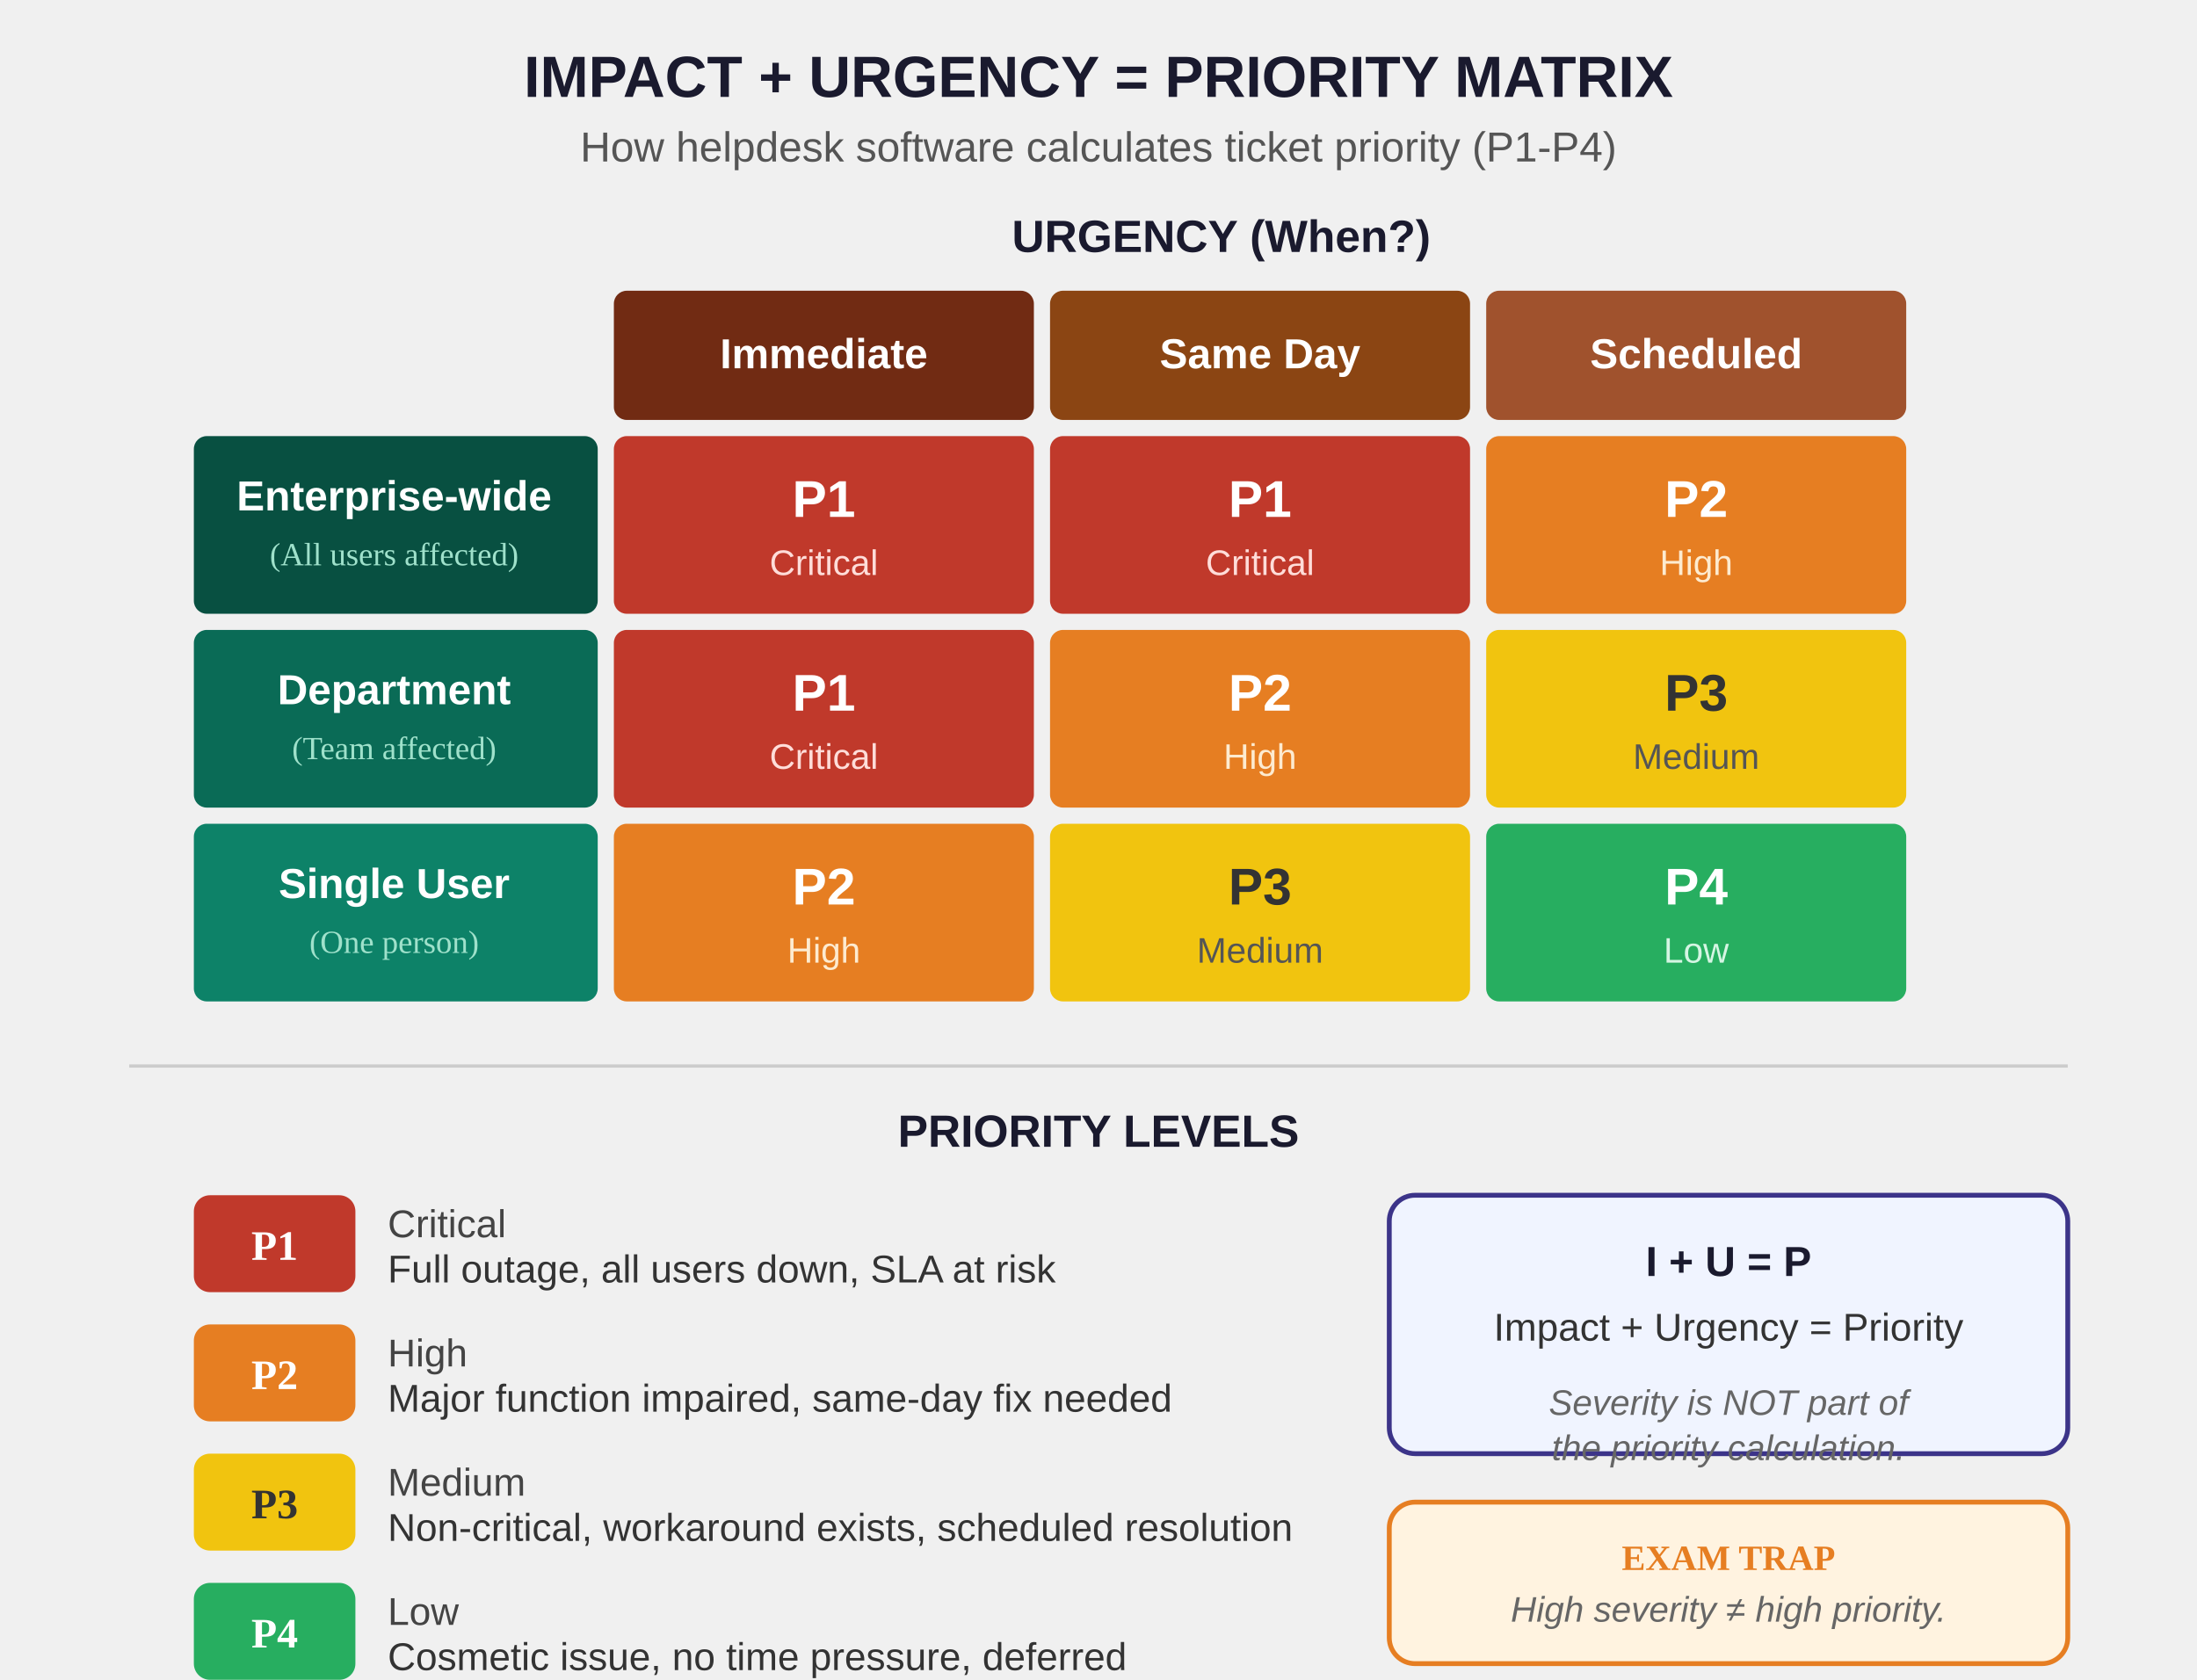
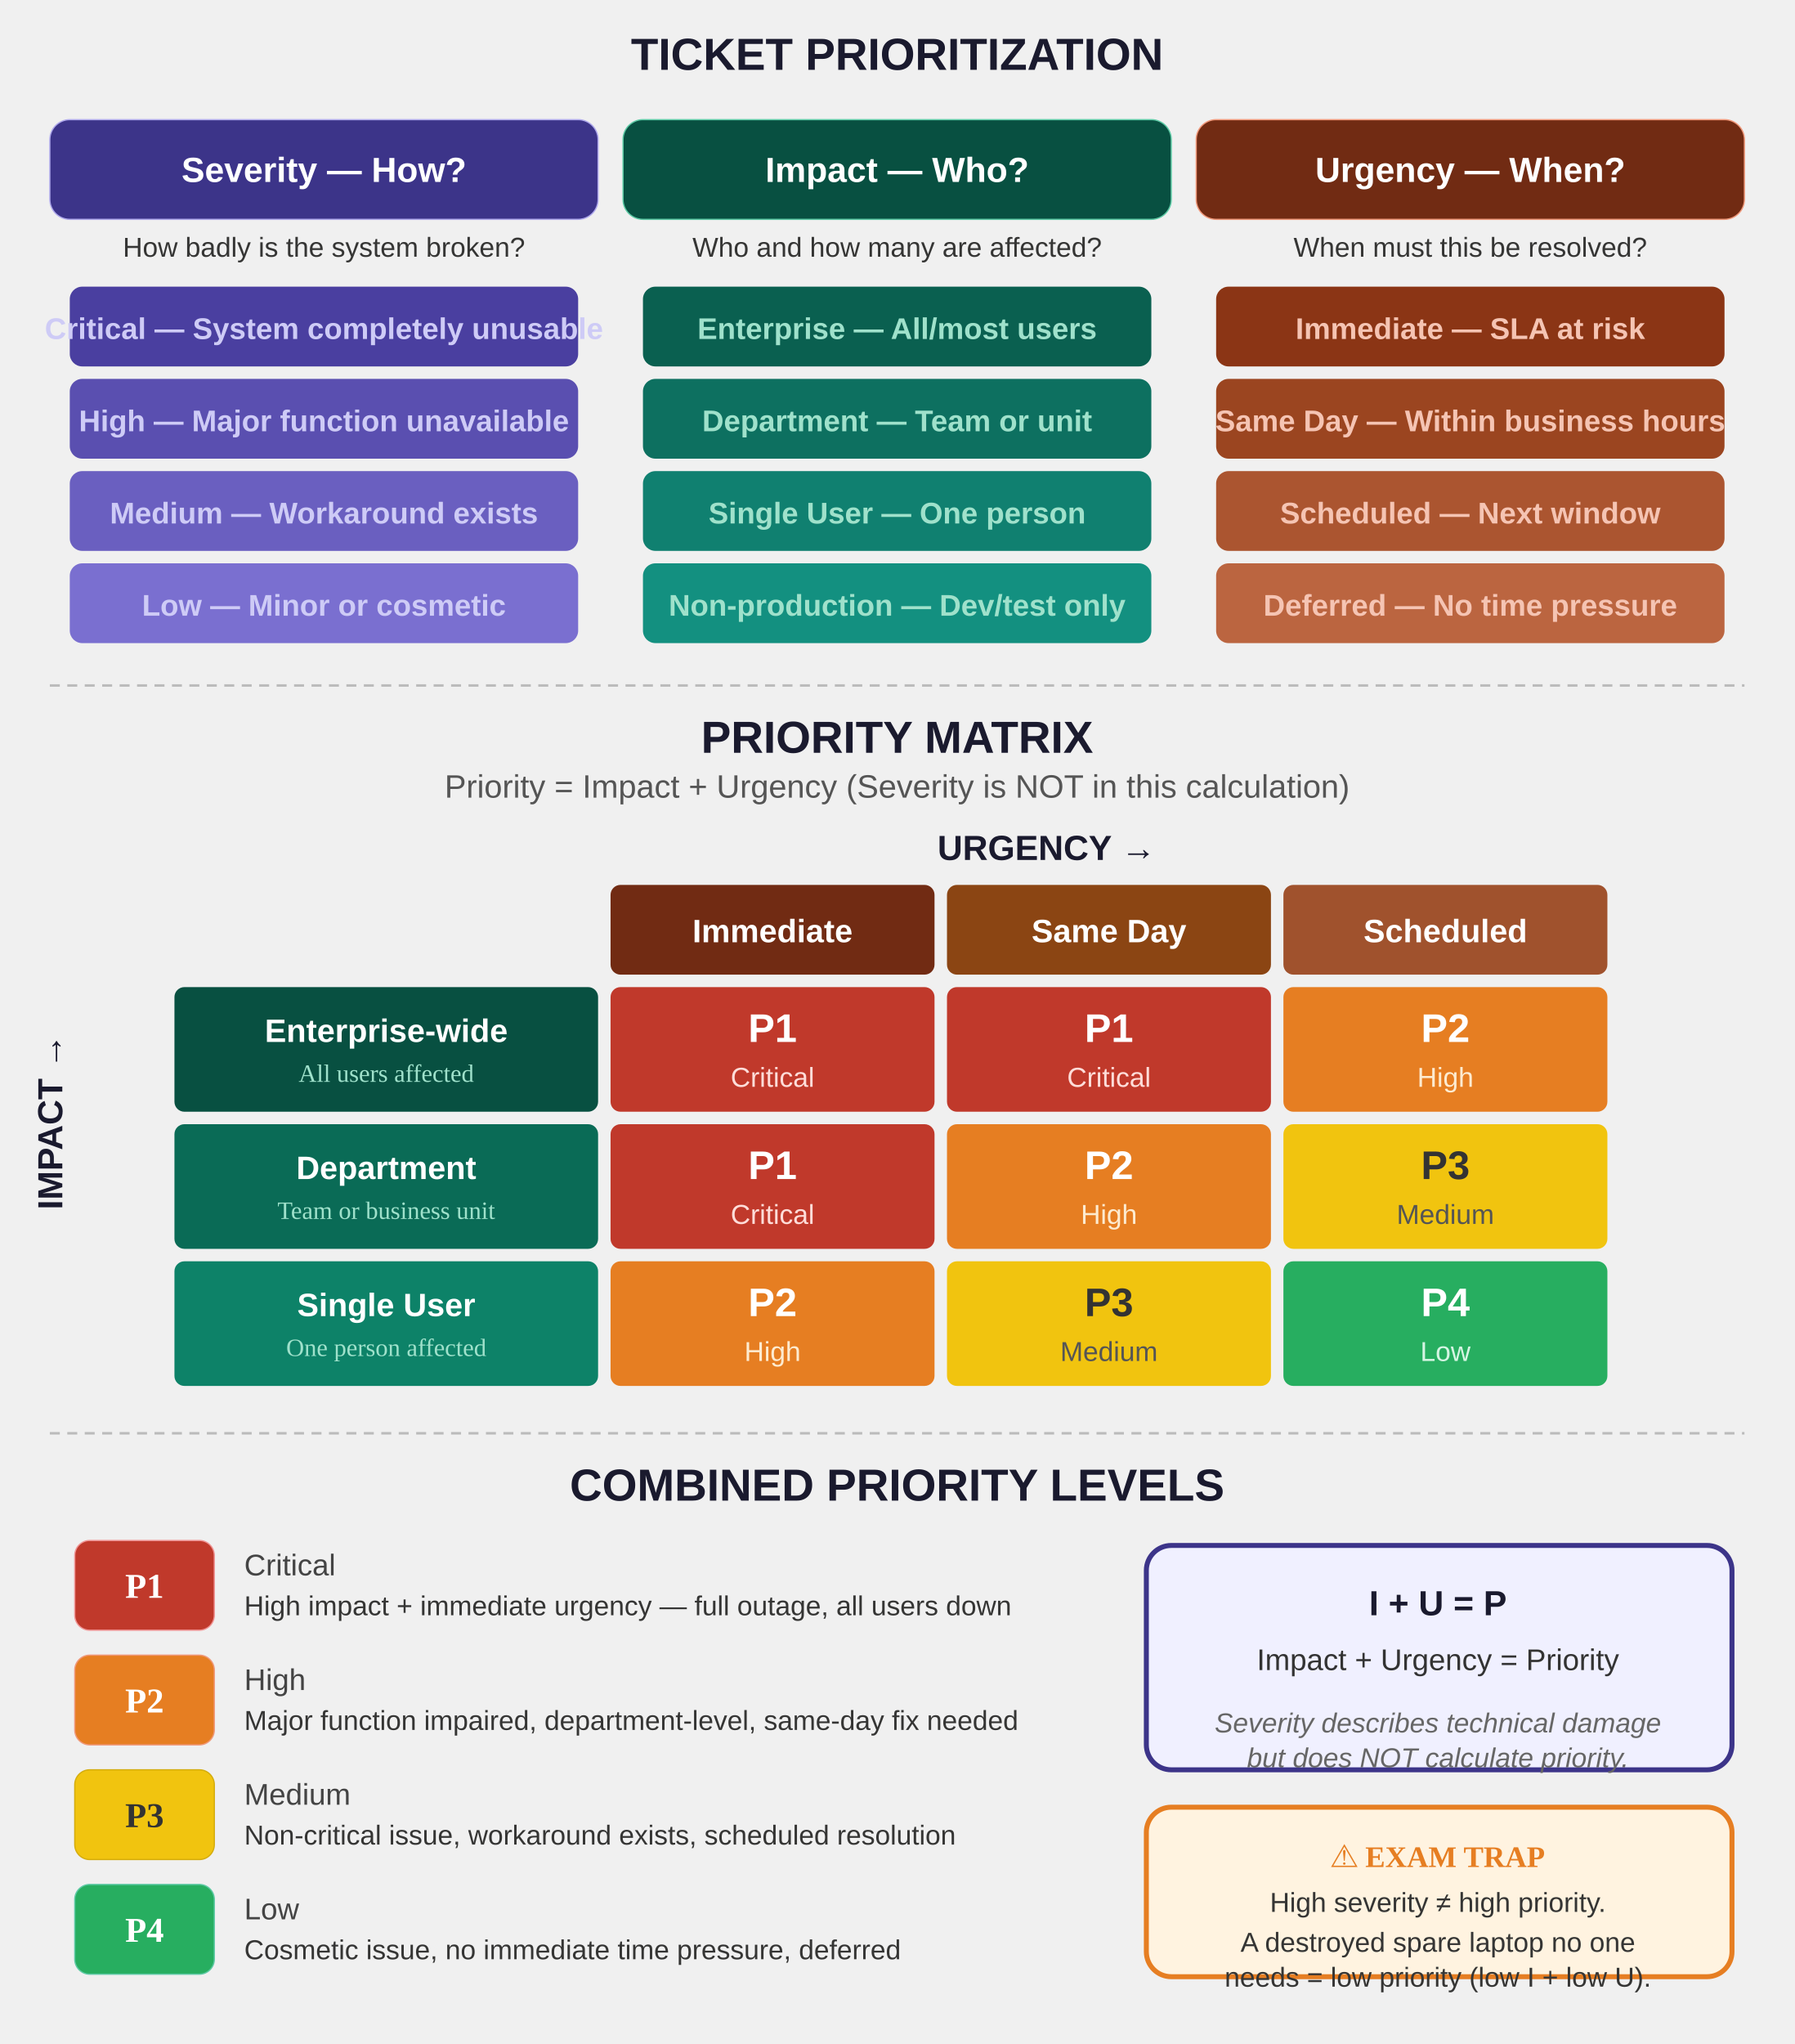
- <svg xmlns="http://www.w3.org/2000/svg" viewBox="0 0 680 520">
+ <svg xmlns="http://www.w3.org/2000/svg" viewBox="0 0 720 820">
  <defs>
    <style>
      .title { font: bold 18px Arial, sans-serif; fill: #1a1a2e; }
      .subtitle { font: 13px Arial, sans-serif; fill: #555; }
      .axis-label { font: bold 14px Arial, sans-serif; fill: #1a1a2e; }
      .axis-sub { font: 12px Arial, sans-serif; fill: #444; }
      .header-text { font: bold 13px Arial, sans-serif; fill: #fff; }
      .cell-priority { font: bold 16px Arial, sans-serif; }
      .cell-label { font: 11px Arial, sans-serif; }
-       .formula-box { font: bold 13px Arial, sans-serif; fill: #1a1a2e; }
+       .formula-box { font: bold 14px Arial, sans-serif; fill: #1a1a2e; }
      .formula-text { font: 12px Arial, sans-serif; fill: #333; }
      .note-text { font: italic 11px Arial, sans-serif; fill: #666; }
+       .col-head { font: bold 14px Arial, sans-serif; fill: #fff; }
+       .col-level { font: bold 12px Arial, sans-serif; }
+       .col-desc { font: 11px Arial, sans-serif; fill: #353534; }
    </style>
  </defs>
-   <text x="340" y="30" text-anchor="middle" class="title">IMPACT + URGENCY = PRIORITY MATRIX</text>
-   <text x="340" y="50" text-anchor="middle" class="subtitle">How helpdesk software calculates ticket priority (P1-P4)</text>
-   <text x="378" y="78" text-anchor="middle" class="axis-label">URGENCY (When?)</text>
-   <rect x="190" y="90" width="130" height="40" rx="4" fill="#712B13" />
-   <text x="255" y="114" text-anchor="middle" class="header-text">Immediate</text>
-   <rect x="325" y="90" width="130" height="40" rx="4" fill="#8B4513" />
-   <text x="390" y="114" text-anchor="middle" class="header-text">Same Day</text>
-   <rect x="460" y="90" width="130" height="40" rx="4" fill="#A0522D" />
-   <text x="525" y="114" text-anchor="middle" class="header-text">Scheduled</text>
-   <text x="95" y="170" text-anchor="middle" class="axis-label" transform="rotate(-90, 30, 240)">IMPACT (Who?)</text>
-   <rect x="60" y="135" width="125" height="55" rx="4" fill="#085041" />
-   <text x="122" y="158" text-anchor="middle" class="header-text">Enterprise-wide</text>
-   <text x="122" y="175" text-anchor="middle" font-size="10" fill="#9FE1CB">(All users affected)</text>
-   <rect x="60" y="195" width="125" height="55" rx="4" fill="#0A6B56" />
-   <text x="122" y="218" text-anchor="middle" class="header-text">Department</text>
-   <text x="122" y="235" text-anchor="middle" font-size="10" fill="#9FE1CB">(Team affected)</text>
-   <rect x="60" y="255" width="125" height="55" rx="4" fill="#0D8268" />
-   <text x="122" y="278" text-anchor="middle" class="header-text">Single User</text>
-   <text x="122" y="295" text-anchor="middle" font-size="10" fill="#9FE1CB">(One person)</text>
-   <rect x="190" y="135" width="130" height="55" rx="4" fill="#C0392B" />
-   <text x="255" y="160" text-anchor="middle" class="cell-priority" fill="#fff">P1</text>
-   <text x="255" y="178" text-anchor="middle" class="cell-label" fill="#FFDDD9">Critical</text>
-   <rect x="325" y="135" width="130" height="55" rx="4" fill="#C0392B" />
-   <text x="390" y="160" text-anchor="middle" class="cell-priority" fill="#fff">P1</text>
-   <text x="390" y="178" text-anchor="middle" class="cell-label" fill="#FFDDD9">Critical</text>
-   <rect x="460" y="135" width="130" height="55" rx="4" fill="#E67E22" />
-   <text x="525" y="160" text-anchor="middle" class="cell-priority" fill="#fff">P2</text>
-   <text x="525" y="178" text-anchor="middle" class="cell-label" fill="#FDEBD0">High</text>
-   <rect x="190" y="195" width="130" height="55" rx="4" fill="#C0392B" />
-   <text x="255" y="220" text-anchor="middle" class="cell-priority" fill="#fff">P1</text>
-   <text x="255" y="238" text-anchor="middle" class="cell-label" fill="#FFDDD9">Critical</text>
-   <rect x="325" y="195" width="130" height="55" rx="4" fill="#E67E22" />
-   <text x="390" y="220" text-anchor="middle" class="cell-priority" fill="#fff">P2</text>
-   <text x="390" y="238" text-anchor="middle" class="cell-label" fill="#FDEBD0">High</text>
-   <rect x="460" y="195" width="130" height="55" rx="4" fill="#F1C40F" />
-   <text x="525" y="220" text-anchor="middle" class="cell-priority" fill="#333">P3</text>
-   <text x="525" y="238" text-anchor="middle" class="cell-label" fill="#555">Medium</text>
-   <rect x="190" y="255" width="130" height="55" rx="4" fill="#E67E22" />
-   <text x="255" y="280" text-anchor="middle" class="cell-priority" fill="#fff">P2</text>
-   <text x="255" y="298" text-anchor="middle" class="cell-label" fill="#FDEBD0">High</text>
-   <rect x="325" y="255" width="130" height="55" rx="4" fill="#F1C40F" />
-   <text x="390" y="280" text-anchor="middle" class="cell-priority" fill="#333">P3</text>
-   <text x="390" y="298" text-anchor="middle" class="cell-label" fill="#555">Medium</text>
-   <rect x="460" y="255" width="130" height="55" rx="4" fill="#27AE60" />
-   <text x="525" y="280" text-anchor="middle" class="cell-priority" fill="#fff">P4</text>
-   <text x="525" y="298" text-anchor="middle" class="cell-label" fill="#D5F5E3">Low</text>
-   <line x1="40" y1="330" x2="640" y2="330" stroke="#ccc" stroke-width="1" />
-   <text x="340" y="355" text-anchor="middle" class="axis-label">PRIORITY LEVELS</text>
-   <rect x="60" y="370" width="50" height="30" rx="5" fill="#C0392B" />
-   <text x="85" y="390" text-anchor="middle" font-size="13" font-weight="bold" fill="#fff">P1</text>
-   <text x="120" y="383" class="axis-sub" font-weight="bold" fill="#C0392B">Critical</text>
-   <text x="120" y="397" class="formula-text">Full outage, all users down, SLA at risk</text>
-   <rect x="60" y="410" width="50" height="30" rx="5" fill="#E67E22" />
-   <text x="85" y="430" text-anchor="middle" font-size="13" font-weight="bold" fill="#fff">P2</text>
-   <text x="120" y="423" class="axis-sub" font-weight="bold" fill="#E67E22">High</text>
-   <text x="120" y="437" class="formula-text">Major function impaired, same-day fix needed</text>
-   <rect x="60" y="450" width="50" height="30" rx="5" fill="#F1C40F" />
-   <text x="85" y="470" text-anchor="middle" font-size="13" font-weight="bold" fill="#333">P3</text>
-   <text x="120" y="463" class="axis-sub" font-weight="bold" fill="#B7950B">Medium</text>
-   <text x="120" y="477" class="formula-text">Non-critical, workaround exists, scheduled resolution</text>
-   <rect x="60" y="490" width="50" height="30" rx="5" fill="#27AE60" />
-   <text x="85" y="510" text-anchor="middle" font-size="13" font-weight="bold" fill="#fff">P4</text>
-   <text x="120" y="503" class="axis-sub" font-weight="bold" fill="#27AE60">Low</text>
-   <text x="120" y="517" class="formula-text">Cosmetic issue, no time pressure, deferred</text>
-   <rect x="430" y="370" width="210" height="80" rx="8" fill="#f0f4ff" stroke="#3C3489" stroke-width="1.5" />
-   <text x="535" y="395" text-anchor="middle" class="formula-box">I + U = P</text>
-   <text x="535" y="415" text-anchor="middle" class="formula-text">Impact + Urgency = Priority</text>
-   <text x="535" y="438" text-anchor="middle" class="note-text">Severity is NOT part of</text>
-   <text x="535" y="452" text-anchor="middle" class="note-text">the priority calculation.</text>
-   <rect x="430" y="465" width="210" height="50" rx="8" fill="#FFF3E0" stroke="#E67E22" stroke-width="1.5" />
-   <text x="535" y="486" text-anchor="middle" font-size="11" font-weight="bold" fill="#E67E22">EXAM TRAP</text>
-   <text x="535" y="502" text-anchor="middle" class="note-text">High severity ≠ high priority.</text>
+   <text x="360" y="28" text-anchor="middle" class="title">TICKET PRIORITIZATION</text>
+   <rect x="20" y="48" width="220" height="40" rx="8" fill="#3C3489" stroke="#AFA9EC" stroke-width="0.5" />
+   <text x="130" y="73" text-anchor="middle" class="col-head">Severity — How?</text>
+   <text x="130" y="103" text-anchor="middle" class="col-desc">How badly is the system broken?</text>
+   <rect x="28" y="115" width="204" height="32" rx="5" fill="#4A3FA0" />
+   <text x="130" y="136" text-anchor="middle" class="col-level" fill="#CECBF6">Critical — System completely unusable</text>
+   <rect x="28" y="152" width="204" height="32" rx="5" fill="#5A4FB0" />
+   <text x="130" y="173" text-anchor="middle" class="col-level" fill="#CECBF6">High — Major function unavailable</text>
+   <rect x="28" y="189" width="204" height="32" rx="5" fill="#6A5FC0" />
+   <text x="130" y="210" text-anchor="middle" class="col-level" fill="#CECBF6">Medium — Workaround exists</text>
+   <rect x="28" y="226" width="204" height="32" rx="5" fill="#7A6FD0" />
+   <text x="130" y="247" text-anchor="middle" class="col-level" fill="#CECBF6">Low — Minor or cosmetic</text>
+   <rect x="250" y="48" width="220" height="40" rx="8" fill="#085041" stroke="#5DCAA5" stroke-width="0.5" />
+   <text x="360" y="73" text-anchor="middle" class="col-head">Impact — Who?</text>
+   <text x="360" y="103" text-anchor="middle" class="col-desc">Who and how many are affected?</text>
+   <rect x="258" y="115" width="204" height="32" rx="5" fill="#0A6050" />
+   <text x="360" y="136" text-anchor="middle" class="col-level" fill="#9FE1CB">Enterprise — All/most users</text>
+   <rect x="258" y="152" width="204" height="32" rx="5" fill="#0D7060" />
+   <text x="360" y="173" text-anchor="middle" class="col-level" fill="#9FE1CB">Department — Team or unit</text>
+   <rect x="258" y="189" width="204" height="32" rx="5" fill="#108070" />
+   <text x="360" y="210" text-anchor="middle" class="col-level" fill="#9FE1CB">Single User — One person</text>
+   <rect x="258" y="226" width="204" height="32" rx="5" fill="#139080" />
+   <text x="360" y="247" text-anchor="middle" class="col-level" fill="#9FE1CB">Non-production — Dev/test only</text>
+   <rect x="480" y="48" width="220" height="40" rx="8" fill="#712B13" stroke="#F0997B" stroke-width="0.5" />
+   <text x="590" y="73" text-anchor="middle" class="col-head">Urgency — When?</text>
+   <text x="590" y="103" text-anchor="middle" class="col-desc">When must this be resolved?</text>
+   <rect x="488" y="115" width="204" height="32" rx="5" fill="#8B3515" />
+   <text x="590" y="136" text-anchor="middle" class="col-level" fill="#F5C4B3">Immediate — SLA at risk</text>
+   <rect x="488" y="152" width="204" height="32" rx="5" fill="#9B4520" />
+   <text x="590" y="173" text-anchor="middle" class="col-level" fill="#F5C4B3">Same Day — Within business hours</text>
+   <rect x="488" y="189" width="204" height="32" rx="5" fill="#AB5530" />
+   <text x="590" y="210" text-anchor="middle" class="col-level" fill="#F5C4B3">Scheduled — Next window</text>
+   <rect x="488" y="226" width="204" height="32" rx="5" fill="#BB6540" />
+   <text x="590" y="247" text-anchor="middle" class="col-level" fill="#F5C4B3">Deferred — No time pressure</text>
+   <line x1="20" y1="275" x2="700" y2="275" stroke="#bbb" stroke-width="1" stroke-dasharray="4,3" />
+   <text x="360" y="302" text-anchor="middle" class="title">PRIORITY MATRIX</text>
+   <text x="360" y="320" text-anchor="middle" class="subtitle">Priority = Impact + Urgency (Severity is NOT in this calculation)</text>
+   <text x="420" y="345" text-anchor="middle" class="axis-label">URGENCY →</text>
+   <rect x="245" y="355" width="130" height="36" rx="4" fill="#712B13" />
+   <text x="310" y="378" text-anchor="middle" class="header-text">Immediate</text>
+   <rect x="380" y="355" width="130" height="36" rx="4" fill="#8B4513" />
+   <text x="445" y="378" text-anchor="middle" class="header-text">Same Day</text>
+   <rect x="515" y="355" width="130" height="36" rx="4" fill="#A0522D" />
+   <text x="580" y="378" text-anchor="middle" class="header-text">Scheduled</text>
+   <text x="45" y="430" text-anchor="middle" class="axis-label" transform="rotate(-90, 45, 450)">IMPACT →</text>
+   <rect x="70" y="396" width="170" height="50" rx="4" fill="#085041" />
+   <text x="155" y="418" text-anchor="middle" class="header-text">Enterprise-wide</text>
+   <text x="155" y="434" text-anchor="middle" font-size="10" fill="#9FE1CB">All users affected</text>
+   <rect x="70" y="451" width="170" height="50" rx="4" fill="#0A6B56" />
+   <text x="155" y="473" text-anchor="middle" class="header-text">Department</text>
+   <text x="155" y="489" text-anchor="middle" font-size="10" fill="#9FE1CB">Team or business unit</text>
+   <rect x="70" y="506" width="170" height="50" rx="4" fill="#0D8268" />
+   <text x="155" y="528" text-anchor="middle" class="header-text">Single User</text>
+   <text x="155" y="544" text-anchor="middle" font-size="10" fill="#9FE1CB">One person affected</text>
+   <rect x="245" y="396" width="130" height="50" rx="4" fill="#C0392B" />
+   <text x="310" y="418" text-anchor="middle" class="cell-priority" fill="#fff">P1</text>
+   <text x="310" y="436" text-anchor="middle" class="cell-label" fill="#FFDDD9">Critical</text>
+   <rect x="380" y="396" width="130" height="50" rx="4" fill="#C0392B" />
+   <text x="445" y="418" text-anchor="middle" class="cell-priority" fill="#fff">P1</text>
+   <text x="445" y="436" text-anchor="middle" class="cell-label" fill="#FFDDD9">Critical</text>
+   <rect x="515" y="396" width="130" height="50" rx="4" fill="#E67E22" />
+   <text x="580" y="418" text-anchor="middle" class="cell-priority" fill="#fff">P2</text>
+   <text x="580" y="436" text-anchor="middle" class="cell-label" fill="#FDEBD0">High</text>
+   <rect x="245" y="451" width="130" height="50" rx="4" fill="#C0392B" />
+   <text x="310" y="473" text-anchor="middle" class="cell-priority" fill="#fff">P1</text>
+   <text x="310" y="491" text-anchor="middle" class="cell-label" fill="#FFDDD9">Critical</text>
+   <rect x="380" y="451" width="130" height="50" rx="4" fill="#E67E22" />
+   <text x="445" y="473" text-anchor="middle" class="cell-priority" fill="#fff">P2</text>
+   <text x="445" y="491" text-anchor="middle" class="cell-label" fill="#FDEBD0">High</text>
+   <rect x="515" y="451" width="130" height="50" rx="4" fill="#F1C40F" />
+   <text x="580" y="473" text-anchor="middle" class="cell-priority" fill="#333">P3</text>
+   <text x="580" y="491" text-anchor="middle" class="cell-label" fill="#555">Medium</text>
+   <rect x="245" y="506" width="130" height="50" rx="4" fill="#E67E22" />
+   <text x="310" y="528" text-anchor="middle" class="cell-priority" fill="#fff">P2</text>
+   <text x="310" y="546" text-anchor="middle" class="cell-label" fill="#FDEBD0">High</text>
+   <rect x="380" y="506" width="130" height="50" rx="4" fill="#F1C40F" />
+   <text x="445" y="528" text-anchor="middle" class="cell-priority" fill="#333">P3</text>
+   <text x="445" y="546" text-anchor="middle" class="cell-label" fill="#555">Medium</text>
+   <rect x="515" y="506" width="130" height="50" rx="4" fill="#27AE60" />
+   <text x="580" y="528" text-anchor="middle" class="cell-priority" fill="#fff">P4</text>
+   <text x="580" y="546" text-anchor="middle" class="cell-label" fill="#D5F5E3">Low</text>
+   <line x1="20" y1="575" x2="700" y2="575" stroke="#bbb" stroke-width="1" stroke-dasharray="4,3" />
+   <text x="360" y="602" text-anchor="middle" class="title">COMBINED PRIORITY LEVELS</text>
+   <rect x="30" y="618" width="56" height="36" rx="6" fill="#C0392B" stroke="#F09595" stroke-width="0.5" />
+   <text x="58" y="641" text-anchor="middle" font-size="14" font-weight="bold" fill="#fff">P1</text>
+   <text x="98" y="632" class="axis-sub" font-weight="bold" fill="#C0392B">Critical</text>
+   <text x="98" y="648" class="col-desc">High impact + immediate urgency — full outage, all users down</text>
+   <rect x="30" y="664" width="56" height="36" rx="6" fill="#E67E22" stroke="#F0997B" stroke-width="0.5" />
+   <text x="58" y="687" text-anchor="middle" font-size="14" font-weight="bold" fill="#fff">P2</text>
+   <text x="98" y="678" class="axis-sub" font-weight="bold" fill="#E67E22">High</text>
+   <text x="98" y="694" class="col-desc">Major function impaired, department-level, same-day fix needed</text>
+   <rect x="30" y="710" width="56" height="36" rx="6" fill="#F1C40F" stroke="#D4AC0D" stroke-width="0.5" />
+   <text x="58" y="733" text-anchor="middle" font-size="14" font-weight="bold" fill="#333">P3</text>
+   <text x="98" y="724" class="axis-sub" font-weight="bold" fill="#B7950B">Medium</text>
+   <text x="98" y="740" class="col-desc">Non-critical issue, workaround exists, scheduled resolution</text>
+   <rect x="30" y="756" width="56" height="36" rx="6" fill="#27AE60" stroke="#5DCAA5" stroke-width="0.5" />
+   <text x="58" y="779" text-anchor="middle" font-size="14" font-weight="bold" fill="#fff">P4</text>
+   <text x="98" y="770" class="axis-sub" font-weight="bold" fill="#27AE60">Low</text>
+   <text x="98" y="786" class="col-desc">Cosmetic issue, no immediate time pressure, deferred</text>
+   <rect x="460" y="620" width="235" height="90" rx="10" fill="#f0f0ff" stroke="#3C3489" stroke-width="2" />
+   <text x="577" y="648" text-anchor="middle" class="formula-box" font-size="16">I + U = P</text>
+   <text x="577" y="670" text-anchor="middle" class="formula-text">Impact + Urgency = Priority</text>
+   <text x="577" y="695" text-anchor="middle" class="note-text">Severity describes technical damage</text>
+   <text x="577" y="709" text-anchor="middle" class="note-text">but does NOT calculate priority.</text>
+   <rect x="460" y="725" width="235" height="68" rx="10" fill="#FFF3E0" stroke="#E67E22" stroke-width="2" />
+   <text x="577" y="749" text-anchor="middle" font-size="12" font-weight="bold" fill="#E67E22">⚠ EXAM TRAP</text>
+   <text x="577" y="767" text-anchor="middle" class="col-desc">High severity ≠ high priority.</text>
+   <text x="577" y="783" text-anchor="middle" class="col-desc">A destroyed spare laptop no one</text>
+   <text x="577" y="797" text-anchor="middle" class="col-desc" font-style="italic">needs = low priority (low I + low U).</text>
</svg>
